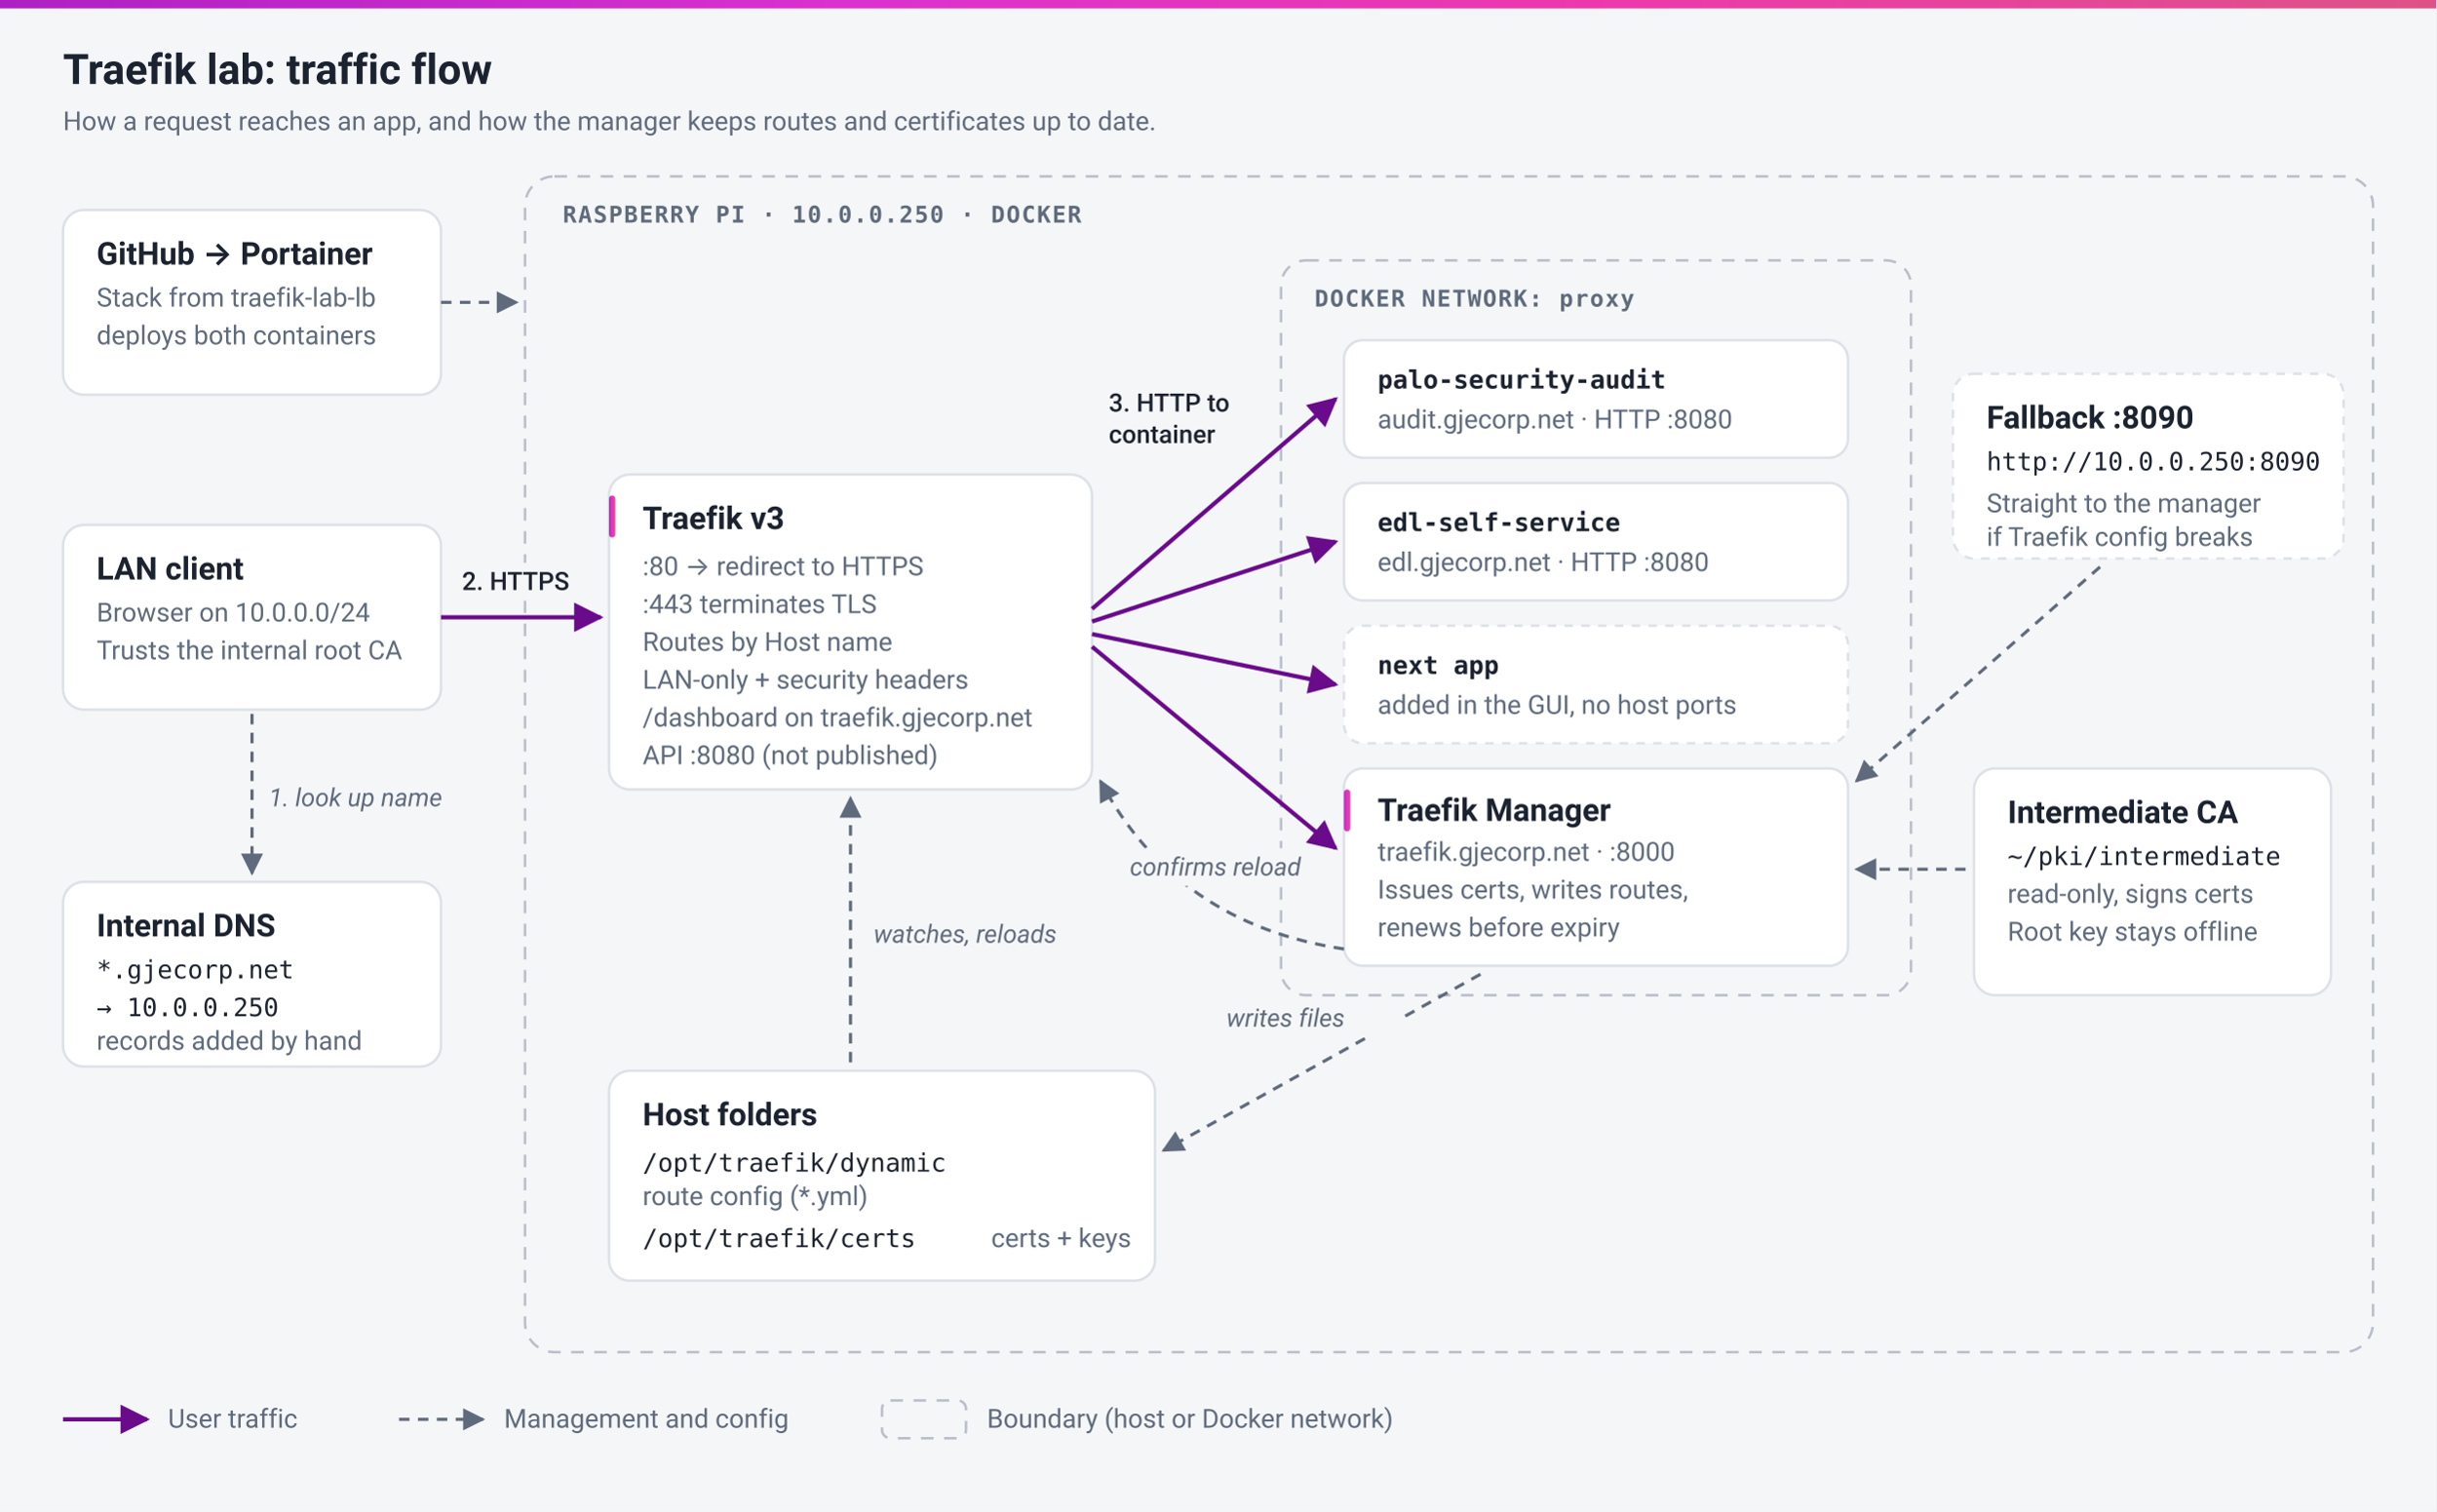
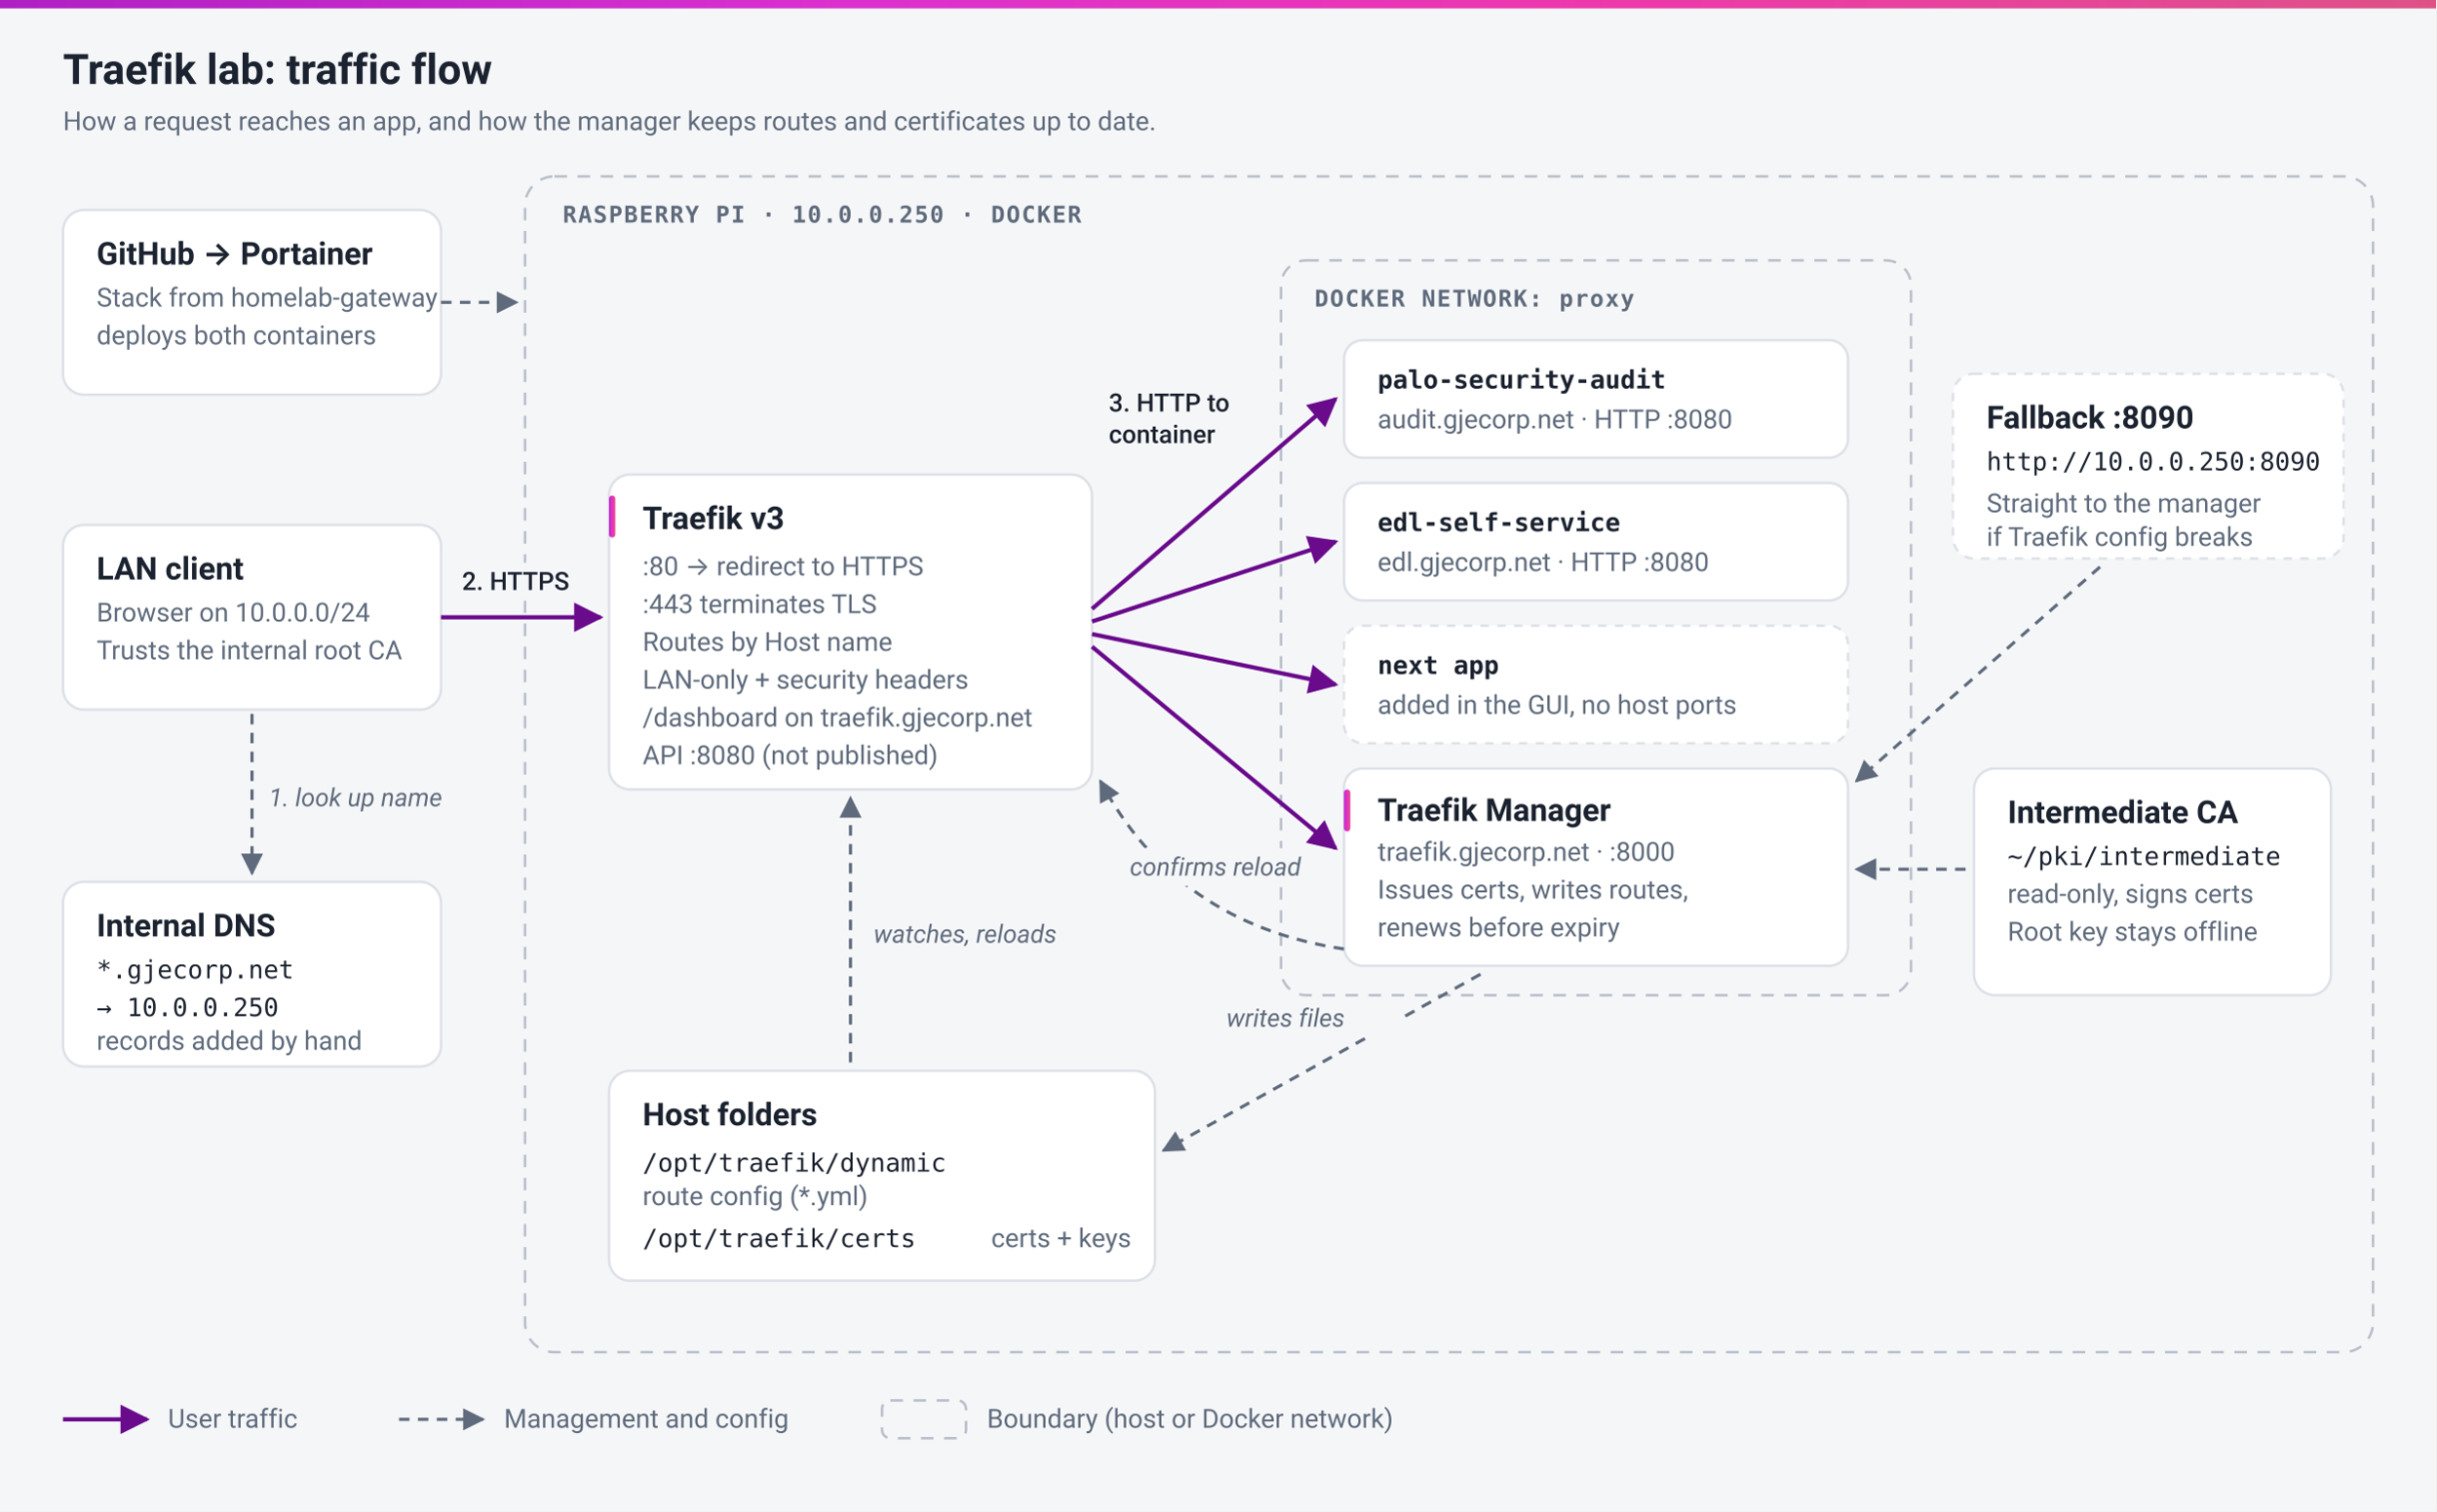
<svg xmlns="http://www.w3.org/2000/svg" width="1160" height="720" viewBox="0 0 1160 720" font-family="system-ui, -apple-system, 'Segoe UI', Roboto, sans-serif">
  <defs>
    <linearGradient id="accent" x1="0" x2="1">
      <stop offset="0" stop-color="#ae20c3" />
      <stop offset=".35" stop-color="#db31cf" />
      <stop offset=".65" stop-color="#ed38ad" />
      <stop offset="1" stop-color="#de5286" />
    </linearGradient>
    <marker id="a-traffic" viewBox="0 0 10 10" refX="9" refY="5" markerWidth="7" markerHeight="7" orient="auto-start-reverse">
      <path d="M0 0L10 5L0 10z" fill="#6a0b8c" />
    </marker>
    <marker id="a-mgmt" viewBox="0 0 10 10" refX="9" refY="5" markerWidth="7" markerHeight="7" orient="auto-start-reverse">
      <path d="M0 0L10 5L0 10z" fill="#5f6b7c" />
    </marker>
    <style>
      .box { fill: #fff; stroke: #dde1e7; stroke-width: 1.2; }
      .title { font-size: 15px; font-weight: 650; fill: #1c2330; }
      .text { font-size: 12.5px; fill: #5f6b7c; }
      .mono { font-family: ui-monospace, SFMono-Regular, Menlo, Consolas, monospace; font-size: 12px; fill: #1c2330; }
      .label { font-size: 12px; fill: #1c2330; font-weight: 550; }
      .mlabel { font-size: 12px; fill: #5f6b7c; font-style: italic; }
      .zone { fill: none; stroke: #b8bfca; stroke-width: 1.2; stroke-dasharray: 6 5; }
      .zonetitle { font-family: ui-monospace, SFMono-Regular, Menlo, Consolas, monospace; font-size: 11px; letter-spacing: .06em; fill: #5f6b7c; font-weight: 600; }
      .traffic { stroke: #6a0b8c; stroke-width: 2; fill: none; marker-end: url(#a-traffic); }
      .mgmt { stroke: #5f6b7c; stroke-width: 1.5; fill: none; stroke-dasharray: 5 4; marker-end: url(#a-mgmt); }
      .lblbg { fill: #f5f6f8; }
    </style>
  </defs>
  <rect width="1160" height="720" fill="#f5f6f8" />
  <rect width="1160" height="4" fill="url(#accent)" />
  <text x="30" y="40" font-size="20" font-weight="650" fill="#1c2330">Traefik lab: traffic flow</text>
  <text x="30" y="62" class="text">How a request reaches an app, and how the manager keeps routes and certificates up to date.</text>
  <rect x="30" y="250" width="180" height="88" rx="10" class="box" />
  <text x="46" y="276" class="title">LAN client</text>
  <text x="46" y="296" class="text">Browser on 10.0.0.0/24</text>
  <text x="46" y="314" class="text">Trusts the internal root CA</text>
  <rect x="30" y="420" width="180" height="88" rx="10" class="box" />
  <text x="46" y="446" class="title">Internal DNS</text>
  <text x="46" y="466" class="mono">*.gjecorp.net</text>
  <text x="46" y="484" class="mono">→ 10.0.0.250</text>
  <text x="46" y="500" class="text">records added by hand</text>
  <path d="M120 340 L120 416" class="mgmt" />
  <text x="128" y="384" class="mlabel">1. look up name</text>
  <rect x="30" y="100" width="180" height="88" rx="10" class="box" />
  <text x="46" y="126" class="title">GitHub → Portainer</text>
-   <text x="46" y="146" class="text">Stack from traefik-lab-lb</text>
+   <text x="46" y="146" class="text">Stack from homelab-gateway</text>
  <text x="46" y="164" class="text">deploys both containers</text>
  <path d="M210 144 L246 144" class="mgmt" />
  <rect x="250" y="84" width="880" height="560" rx="14" class="zone" />
  <text x="268" y="106" class="zonetitle">RASPBERRY PI · 10.0.0.250 · DOCKER</text>
  <rect x="290" y="226" width="230" height="150" rx="10" class="box" />
  <rect x="290" y="236" width="3" height="20" rx="1.5" fill="url(#accent)" />
  <text x="306" y="252" class="title">Traefik v3</text>
  <text x="306" y="274" class="text">:80 → redirect to HTTPS</text>
  <text x="306" y="292" class="text">:443 terminates TLS</text>
  <text x="306" y="310" class="text">Routes by Host name</text>
  <text x="306" y="328" class="text">LAN-only + security headers</text>
  <text x="306" y="346" class="text">/dashboard on traefik.gjecorp.net</text>
  <text x="306" y="364" class="text">API :8080 (not published)</text>
  <path d="M210 294 L286 294" class="traffic" />
  <rect x="216" y="268" width="66" height="18" rx="4" class="lblbg" />
  <text x="220" y="281" class="label">2. HTTPS</text>
  <rect x="610" y="124" width="300" height="350" rx="12" class="zone" />
  <text x="626" y="146" class="zonetitle">DOCKER NETWORK: proxy</text>
  <rect x="640" y="162" width="240" height="56" rx="9" class="box" />
  <text x="656" y="185" class="mono" font-weight="600">palo-security-audit</text>
  <text x="656" y="204" class="text">audit.gjecorp.net · HTTP :8080</text>
  <rect x="640" y="230" width="240" height="56" rx="9" class="box" />
  <text x="656" y="253" class="mono" font-weight="600">edl-self-service</text>
  <text x="656" y="272" class="text">edl.gjecorp.net · HTTP :8080</text>
  <rect x="640" y="298" width="240" height="56" rx="9" class="box" stroke-dasharray="4 4" />
  <text x="656" y="321" class="mono" font-weight="600" fill="#5f6b7c">next app</text>
  <text x="656" y="340" class="text">added in the GUI, no host ports</text>
  <rect x="640" y="366" width="240" height="94" rx="9" class="box" />
  <rect x="640" y="376" width="3" height="20" rx="1.5" fill="url(#accent)" />
  <text x="656" y="391" class="title">Traefik Manager</text>
  <text x="656" y="410" class="text">traefik.gjecorp.net · :8000</text>
  <text x="656" y="428" class="text">Issues certs, writes routes,</text>
  <text x="656" y="446" class="text">renews before expiry</text>
  <path d="M520 290 L636 190" class="traffic" />
  <path d="M520 296 L636 258" class="traffic" />
  <path d="M520 302 L636 326" class="traffic" />
  <path d="M520 308 L636 404" class="traffic" />
  <text x="528" y="196" class="label">3. HTTP to</text>
  <text x="528" y="211" class="label">container</text>
  <rect x="290" y="510" width="260" height="100" rx="10" class="box" />
  <text x="306" y="536" class="title">Host folders</text>
  <text x="306" y="558" class="mono">/opt/traefik/dynamic</text>
  <text x="306" y="574" class="text">  route config (*.yml)</text>
  <text x="306" y="594" class="mono">/opt/traefik/certs</text>
  <text x="472" y="594" class="text">certs + keys</text>
  <path d="M705 464 L554 548" class="mgmt" />
  <rect x="580" y="476" width="88" height="18" rx="4" class="lblbg" />
  <text x="584" y="489" class="mlabel">writes files</text>
  <path d="M405 506 L405 380" class="mgmt" />
  <rect x="412" y="436" width="104" height="18" rx="4" class="lblbg" />
  <text x="416" y="449" class="mlabel">watches, reloads</text>
  <path d="M640 452 Q 560 440 524 372" class="mgmt" />
  <rect x="534" y="404" width="96" height="18" rx="4" class="lblbg" />
  <text x="538" y="417" class="mlabel">confirms reload</text>
  <rect x="940" y="366" width="170" height="108" rx="10" class="box" />
  <text x="956" y="392" class="title">Intermediate CA</text>
  <text x="956" y="412" class="mono">~/pki/intermediate</text>
  <text x="956" y="430" class="text">read-only, signs certs</text>
  <text x="956" y="448" class="text">Root key stays offline</text>
  <path d="M936 414 L884 414" class="mgmt" />
  <rect x="930" y="178" width="186" height="88" rx="10" class="box" stroke-dasharray="4 4" />
  <text x="946" y="204" class="title">Fallback :8090</text>
  <text x="946" y="224" class="mono" font-size="11.5">http://10.0.0.250:8090</text>
  <text x="946" y="244" class="text">Straight to the manager</text>
  <text x="946" y="260" class="text">if Traefik config breaks</text>
  <path d="M1000 270 L884 372" class="mgmt" />
  <line x1="30" y1="676" x2="70" y2="676" class="traffic" />
  <text x="80" y="680" class="text">User traffic</text>
  <line x1="190" y1="676" x2="230" y2="676" class="mgmt" />
  <text x="240" y="680" class="text">Management and config</text>
  <rect x="420" y="667" width="40" height="18" rx="4" class="zone" />
  <text x="470" y="680" class="text">Boundary (host or Docker network)</text>
</svg>
